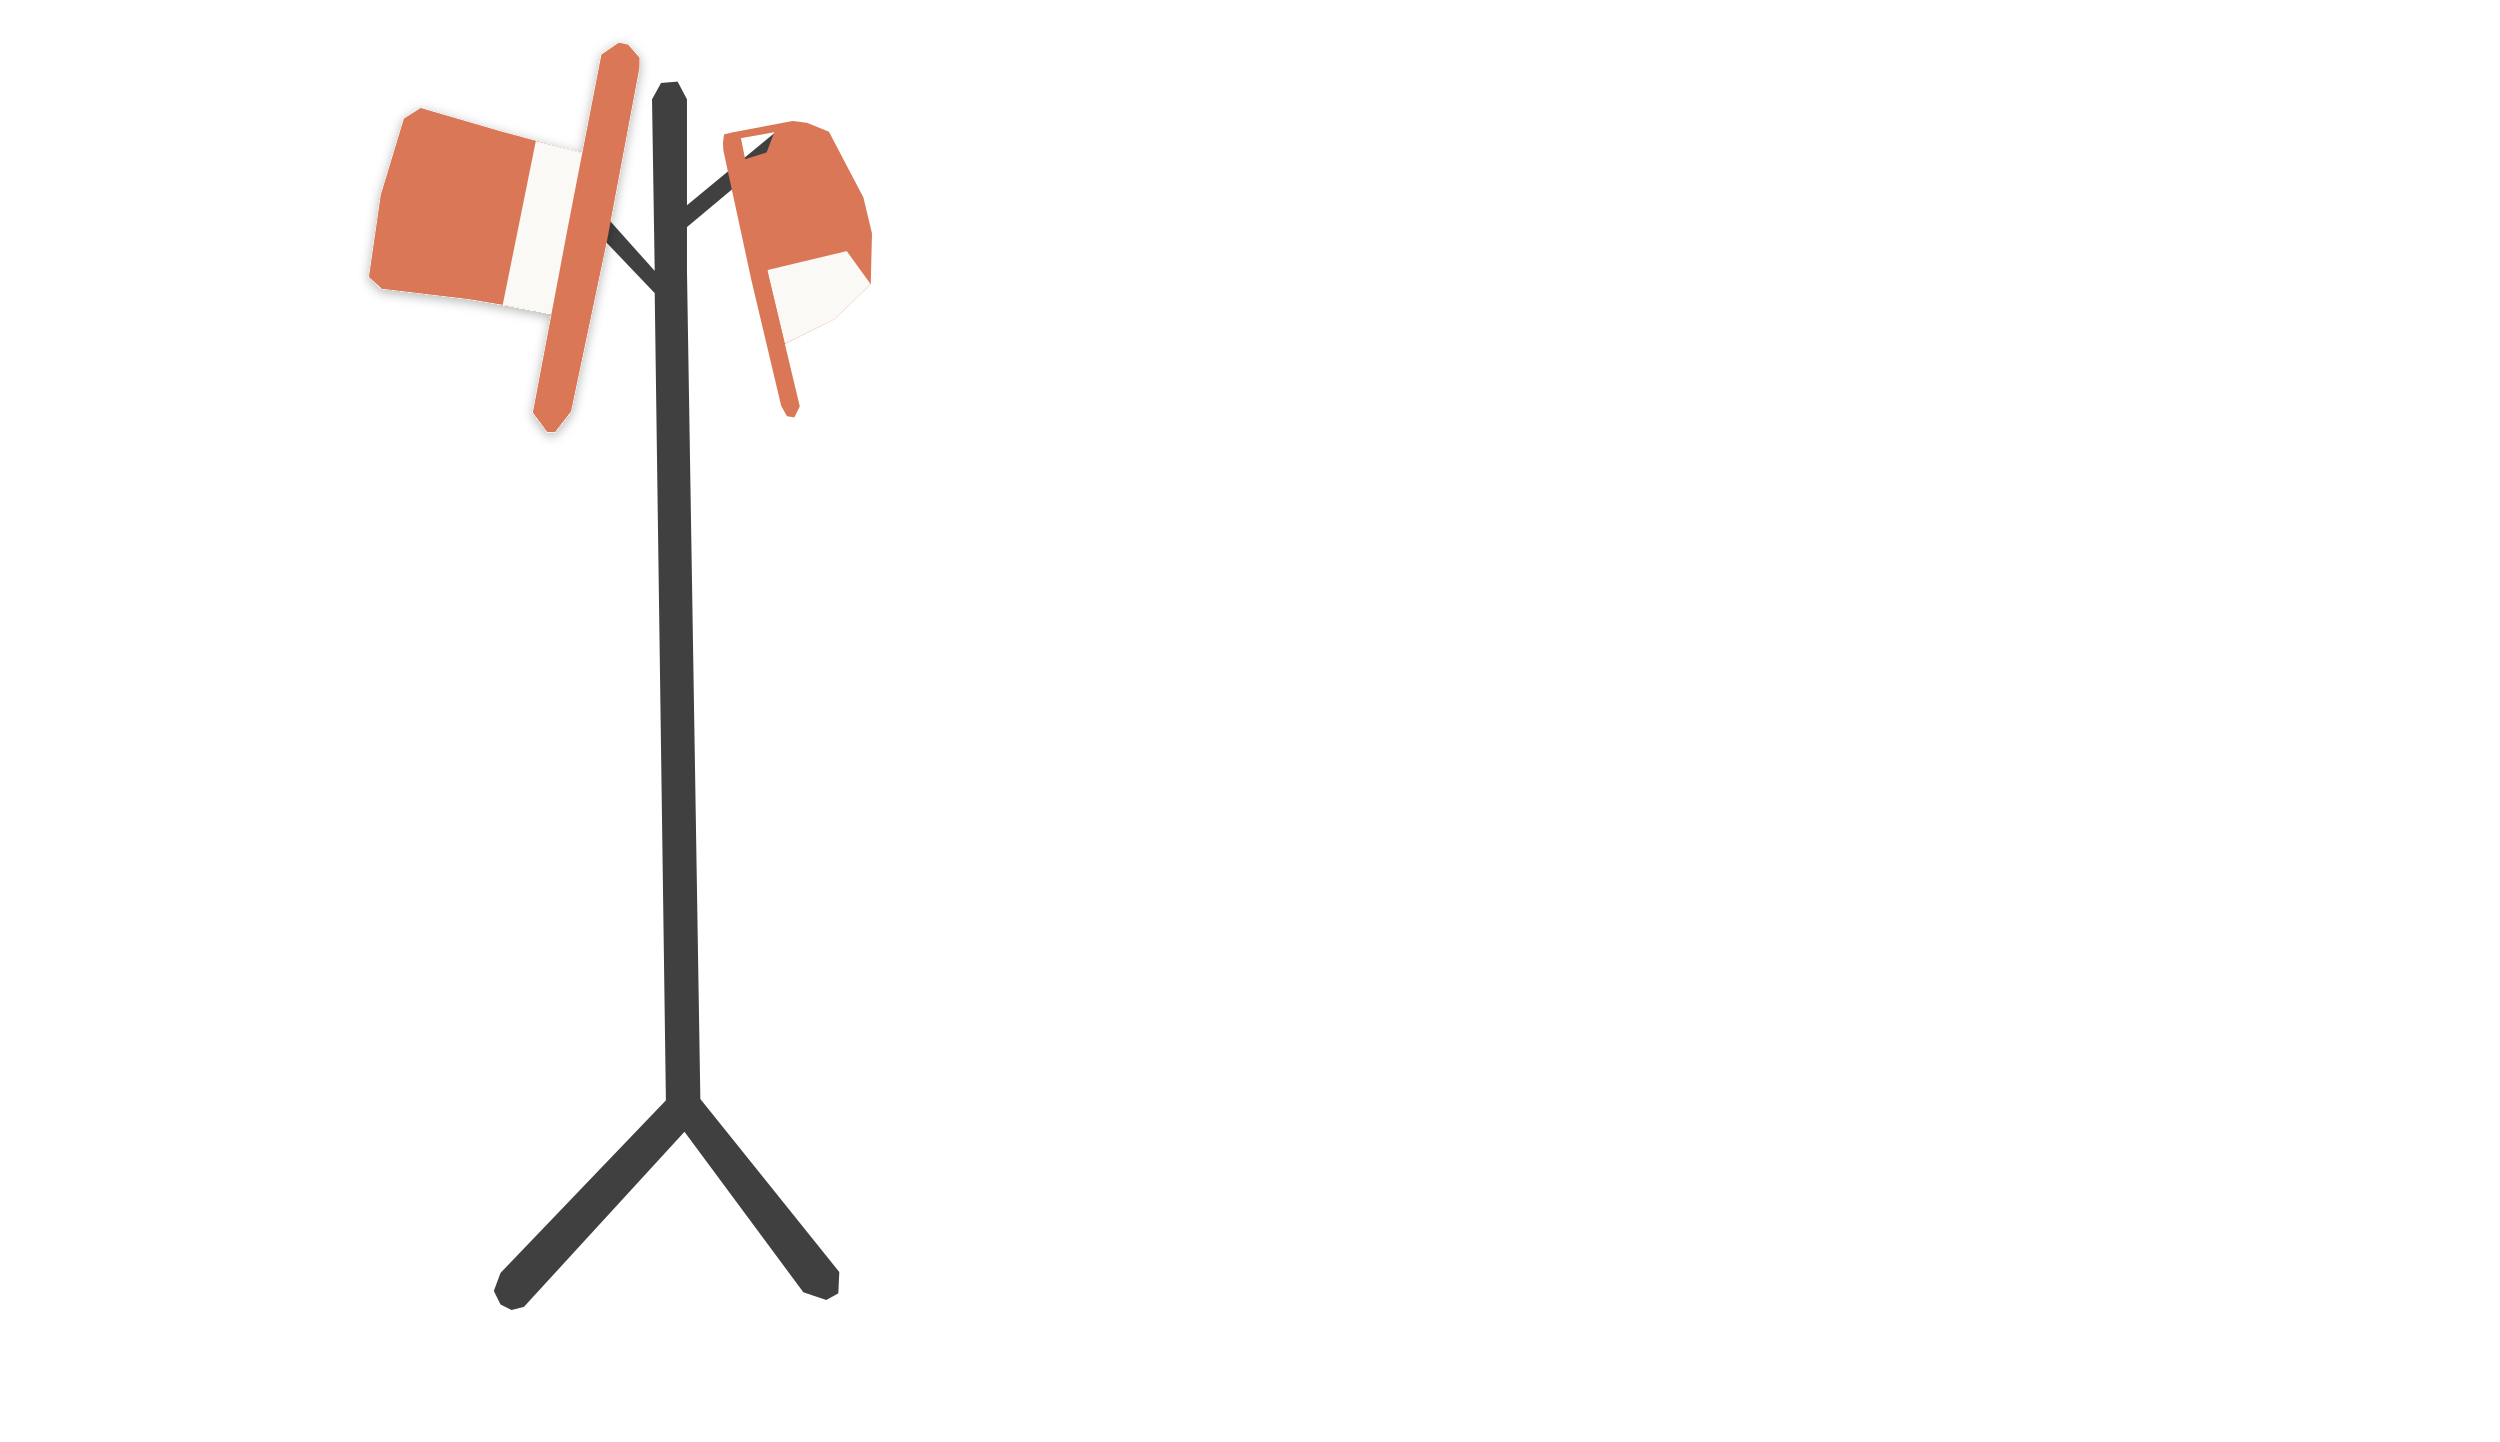
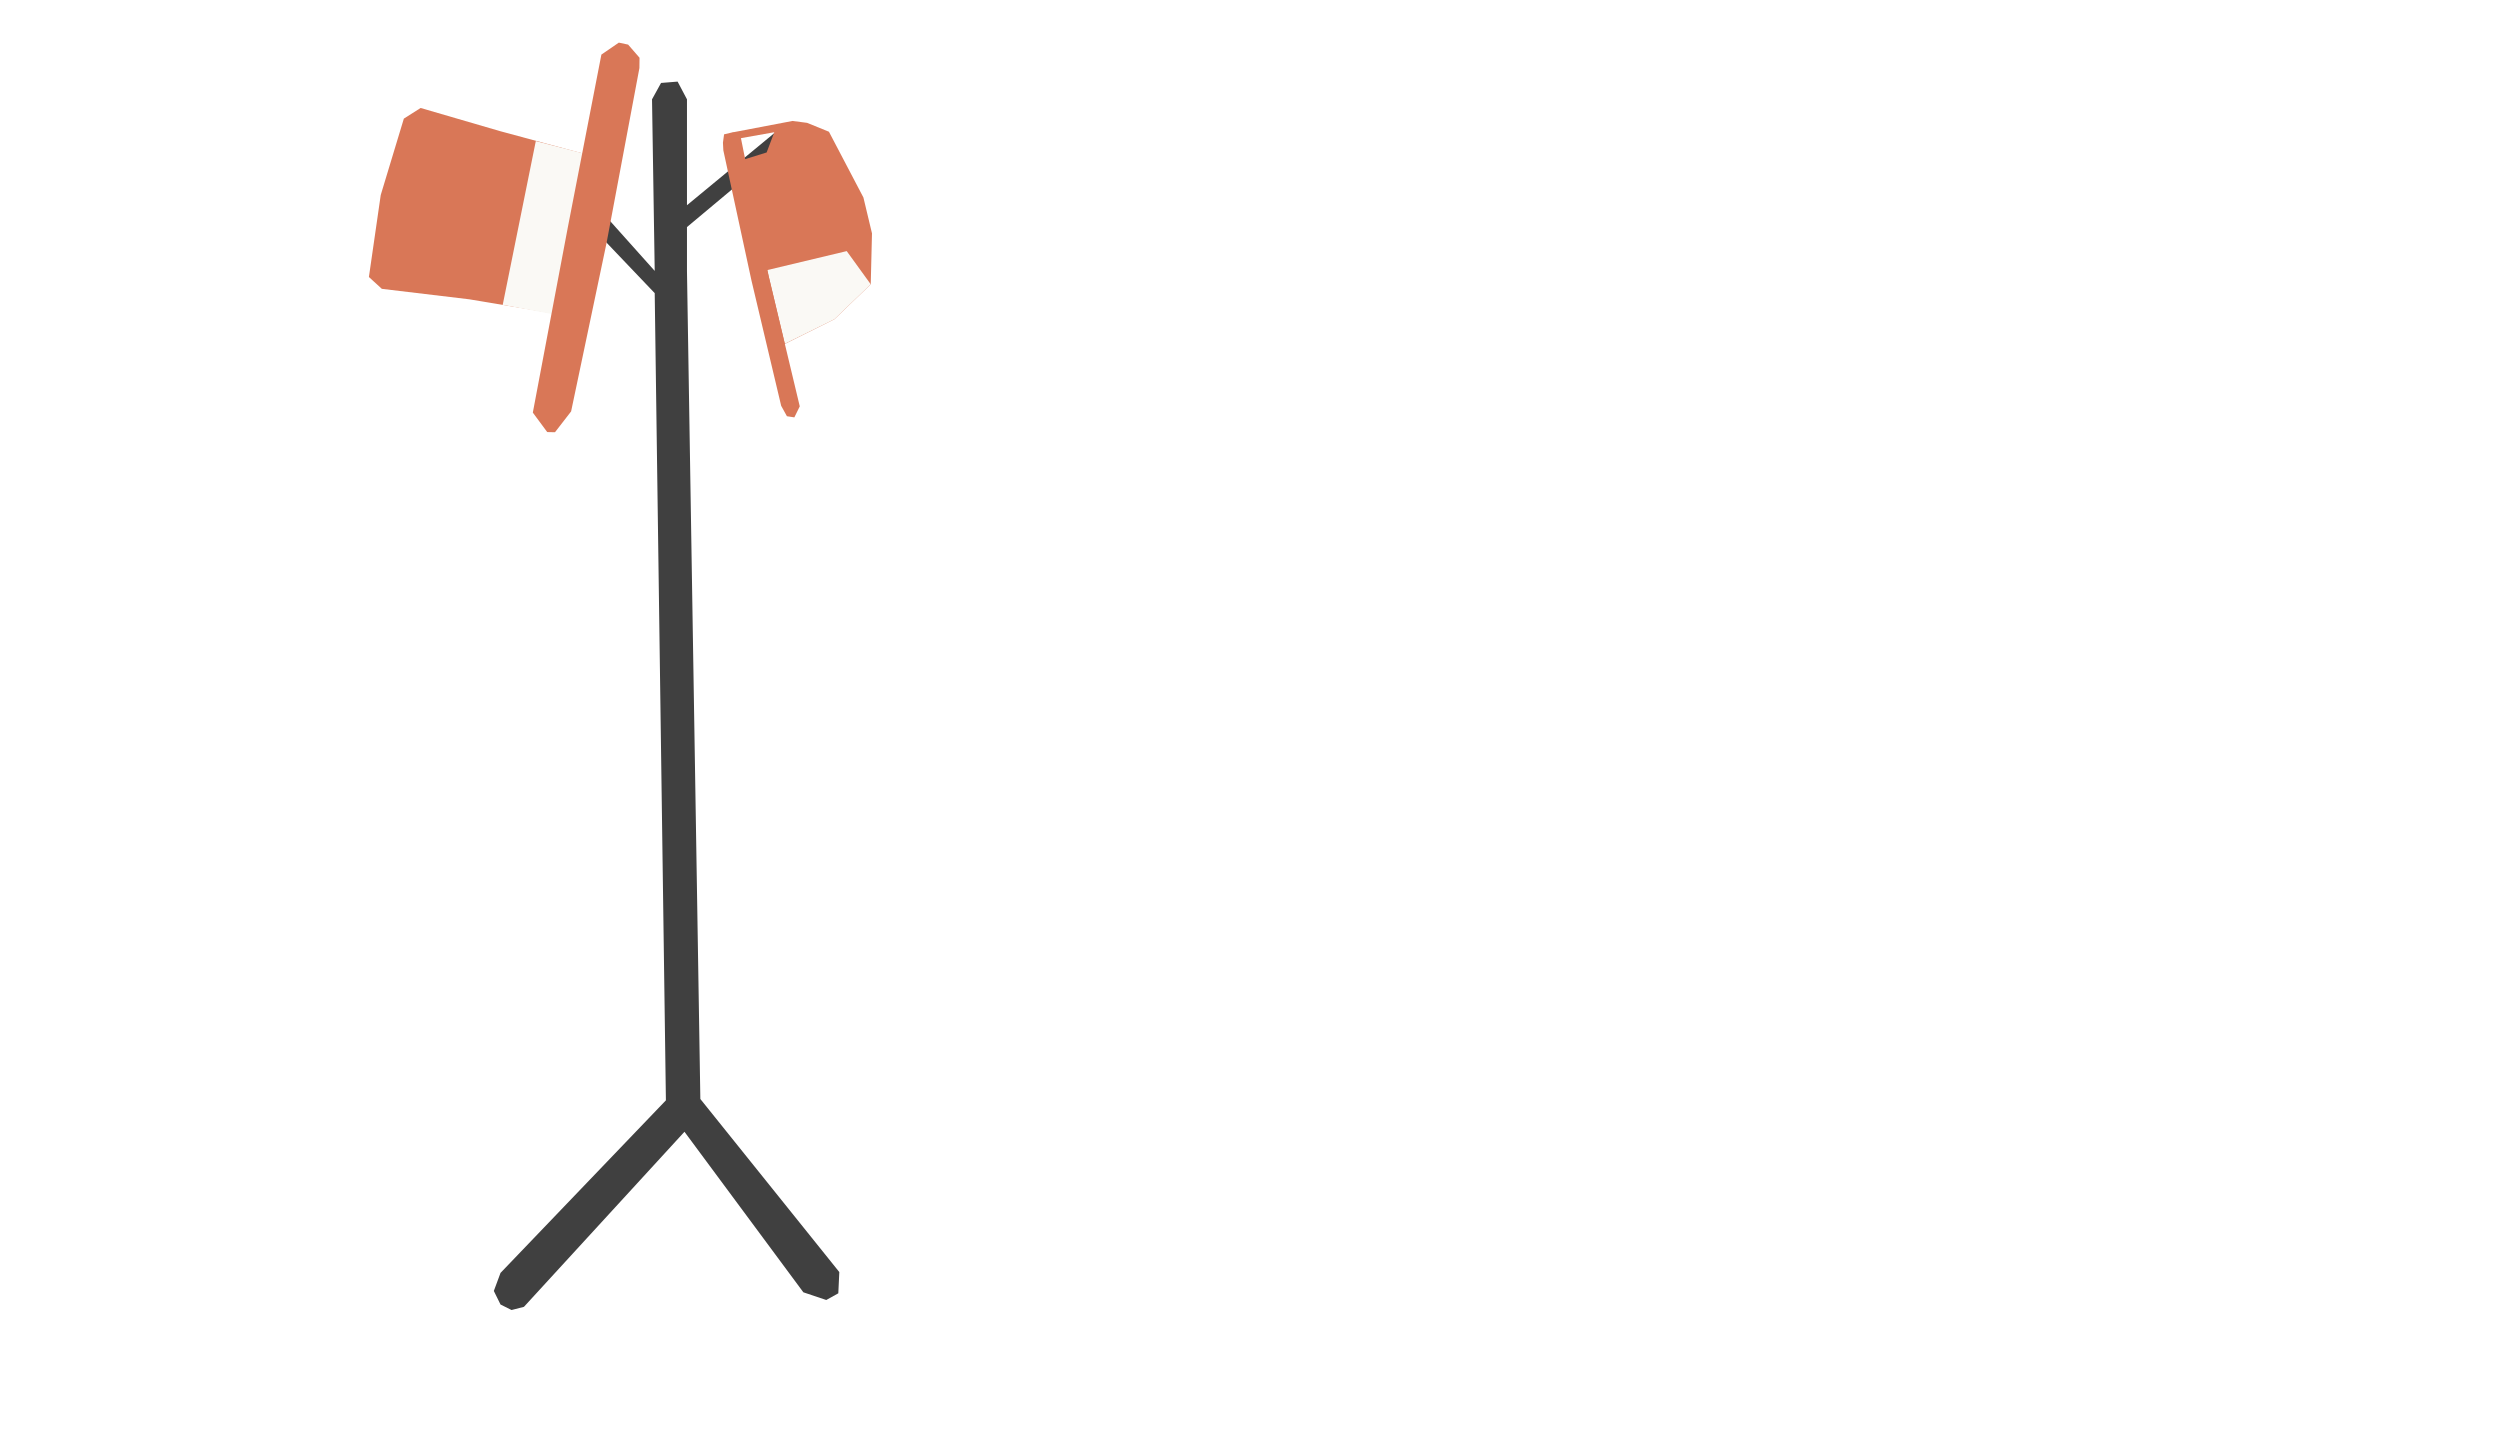
<svg xmlns="http://www.w3.org/2000/svg" width="988" height="569.788" viewBox="0 0 988 569.788" fill="none">
  <g id="Art">
    <path id="Hatstand" d="M263.164 434.85L197.805 503.051L195.161 510.188L197.805 515.541L202.166 517.722L207.057 516.466L270.5 447.274L317.487 510.717L326.541 513.757L331.299 511.113L331.696 502.72L276.778 434.321L271.491 107.06V89.738L313.497 54.602L314.478 50.938L312.842 49.499L309.375 49.826L271.491 81.101V39.255L267.79 32.25L261.248 32.779L257.679 39.255L258.741 107.06L217.895 61.394L212.608 59.015L210.493 61.394L212.608 67.474L258.741 115.85L263.164 434.85Z" fill="#404040" />
-     <g id="Hat" filter="url(#filter0_d_0_15)">
+     <g id="Hat">
      <path id="Vector" d="M145.79 109.475L150.466 77.072L159.602 46.879L166.231 42.67L197.715 51.852L232.282 61.185L219.06 123.921L185.474 118.286L150.904 114.151L145.79 109.475Z" fill="#D97757" />
      <path id="Vector_2" d="M198.672 120.484L211.751 55.751L231.718 60.937L219.217 124.304L198.672 120.484Z" fill="#FAF9F5" />
      <path id="Vector_3" d="M210.572 163.057L224.364 90.061L237.668 21.571L244.562 16.846L248.235 17.626L252.743 22.817L252.695 26.897L239.713 96L225.702 162.59L219.334 170.817L216.262 170.756L210.572 163.057Z" fill="#D97757" />
    </g>
    <g id="Cap">
      <path id="Vector_4" d="M344.611 92.235L341.222 78.044L327.598 52.066L318.986 48.553L313.213 47.799L289.501 52.319L290.17 55.068L306.005 52.254L302.972 60.254L292.242 63.59L309.872 136.073L329.75 126.168L344.116 112.353L344.611 92.235Z" fill="#D97757" />
      <path id="Vector_5" d="M329.75 126.168L344.116 112.353L334.623 99.235L303.205 106.739L310.16 135.86L329.75 126.168Z" fill="#FAF9F5" />
      <path id="Vector_6" d="M316.066 160.591L303.796 109.216L292.523 53.136L289.496 52.296L286.153 53.094L285.706 56.387L285.866 59.426L296.978 110.844L308.722 160.384L310.992 164.495L313.927 164.948L316.066 160.591Z" fill="#D97757" />
    </g>
  </g>
-   <defs>
-     <filter id="filter0_d_0_15" x="141.653" y="13.767" width="115.227" height="162.245" filterUnits="userSpaceOnUse" color-interpolation-filters="sRGB">
-       <feFlood flood-opacity="0" result="BackgroundImageFix" />
-       <feColorMatrix in="SourceAlpha" type="matrix" values="0 0 0 0 0 0 0 0 0 0 0 0 0 0 0 0 0 0 127 0" result="hardAlpha" />
-       <feOffset dy="1.057" />
-       <feGaussianBlur stdDeviation="2.069" />
-       <feComposite in2="hardAlpha" operator="out" />
-       <feColorMatrix type="matrix" values="0 0 0 0 0 0 0 0 0 0 0 0 0 0 0 0 0 0 0.29 0" />
-       <feBlend mode="normal" in2="BackgroundImageFix" result="effect1_dropShadow_0_15" />
-       <feBlend mode="normal" in="SourceGraphic" in2="effect1_dropShadow_0_15" result="shape" />
-     </filter>
-   </defs>
</svg>
